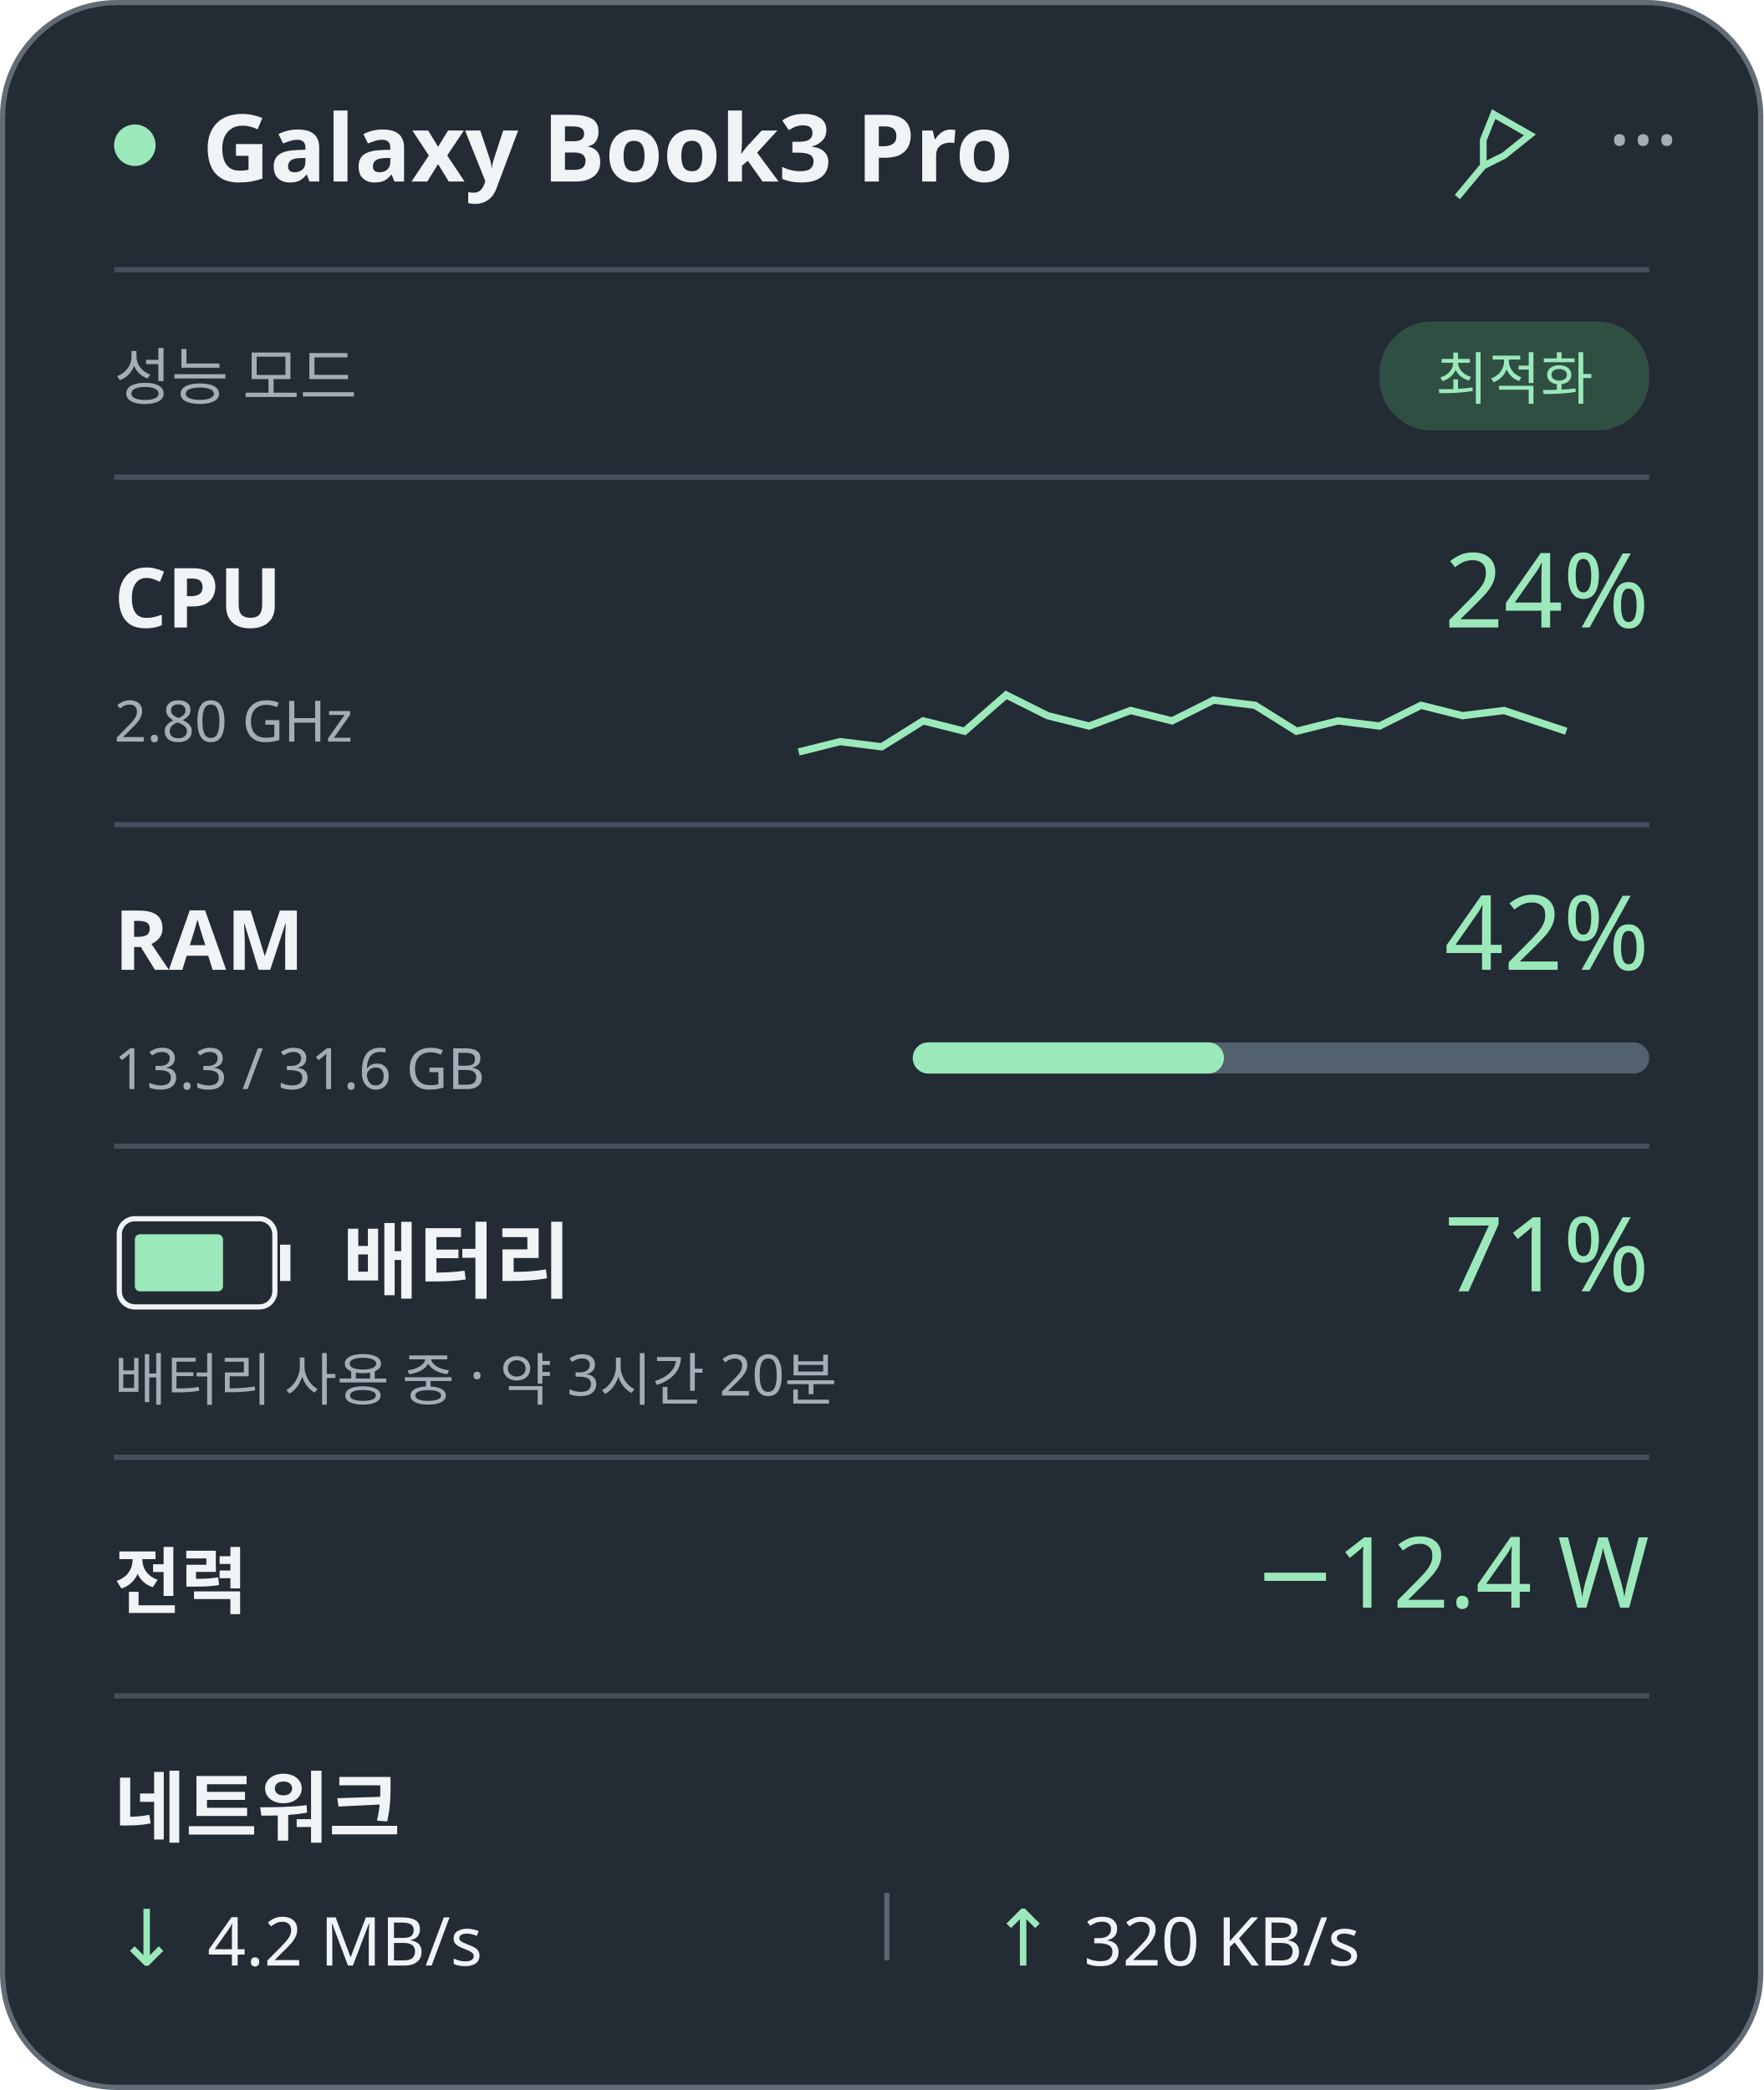
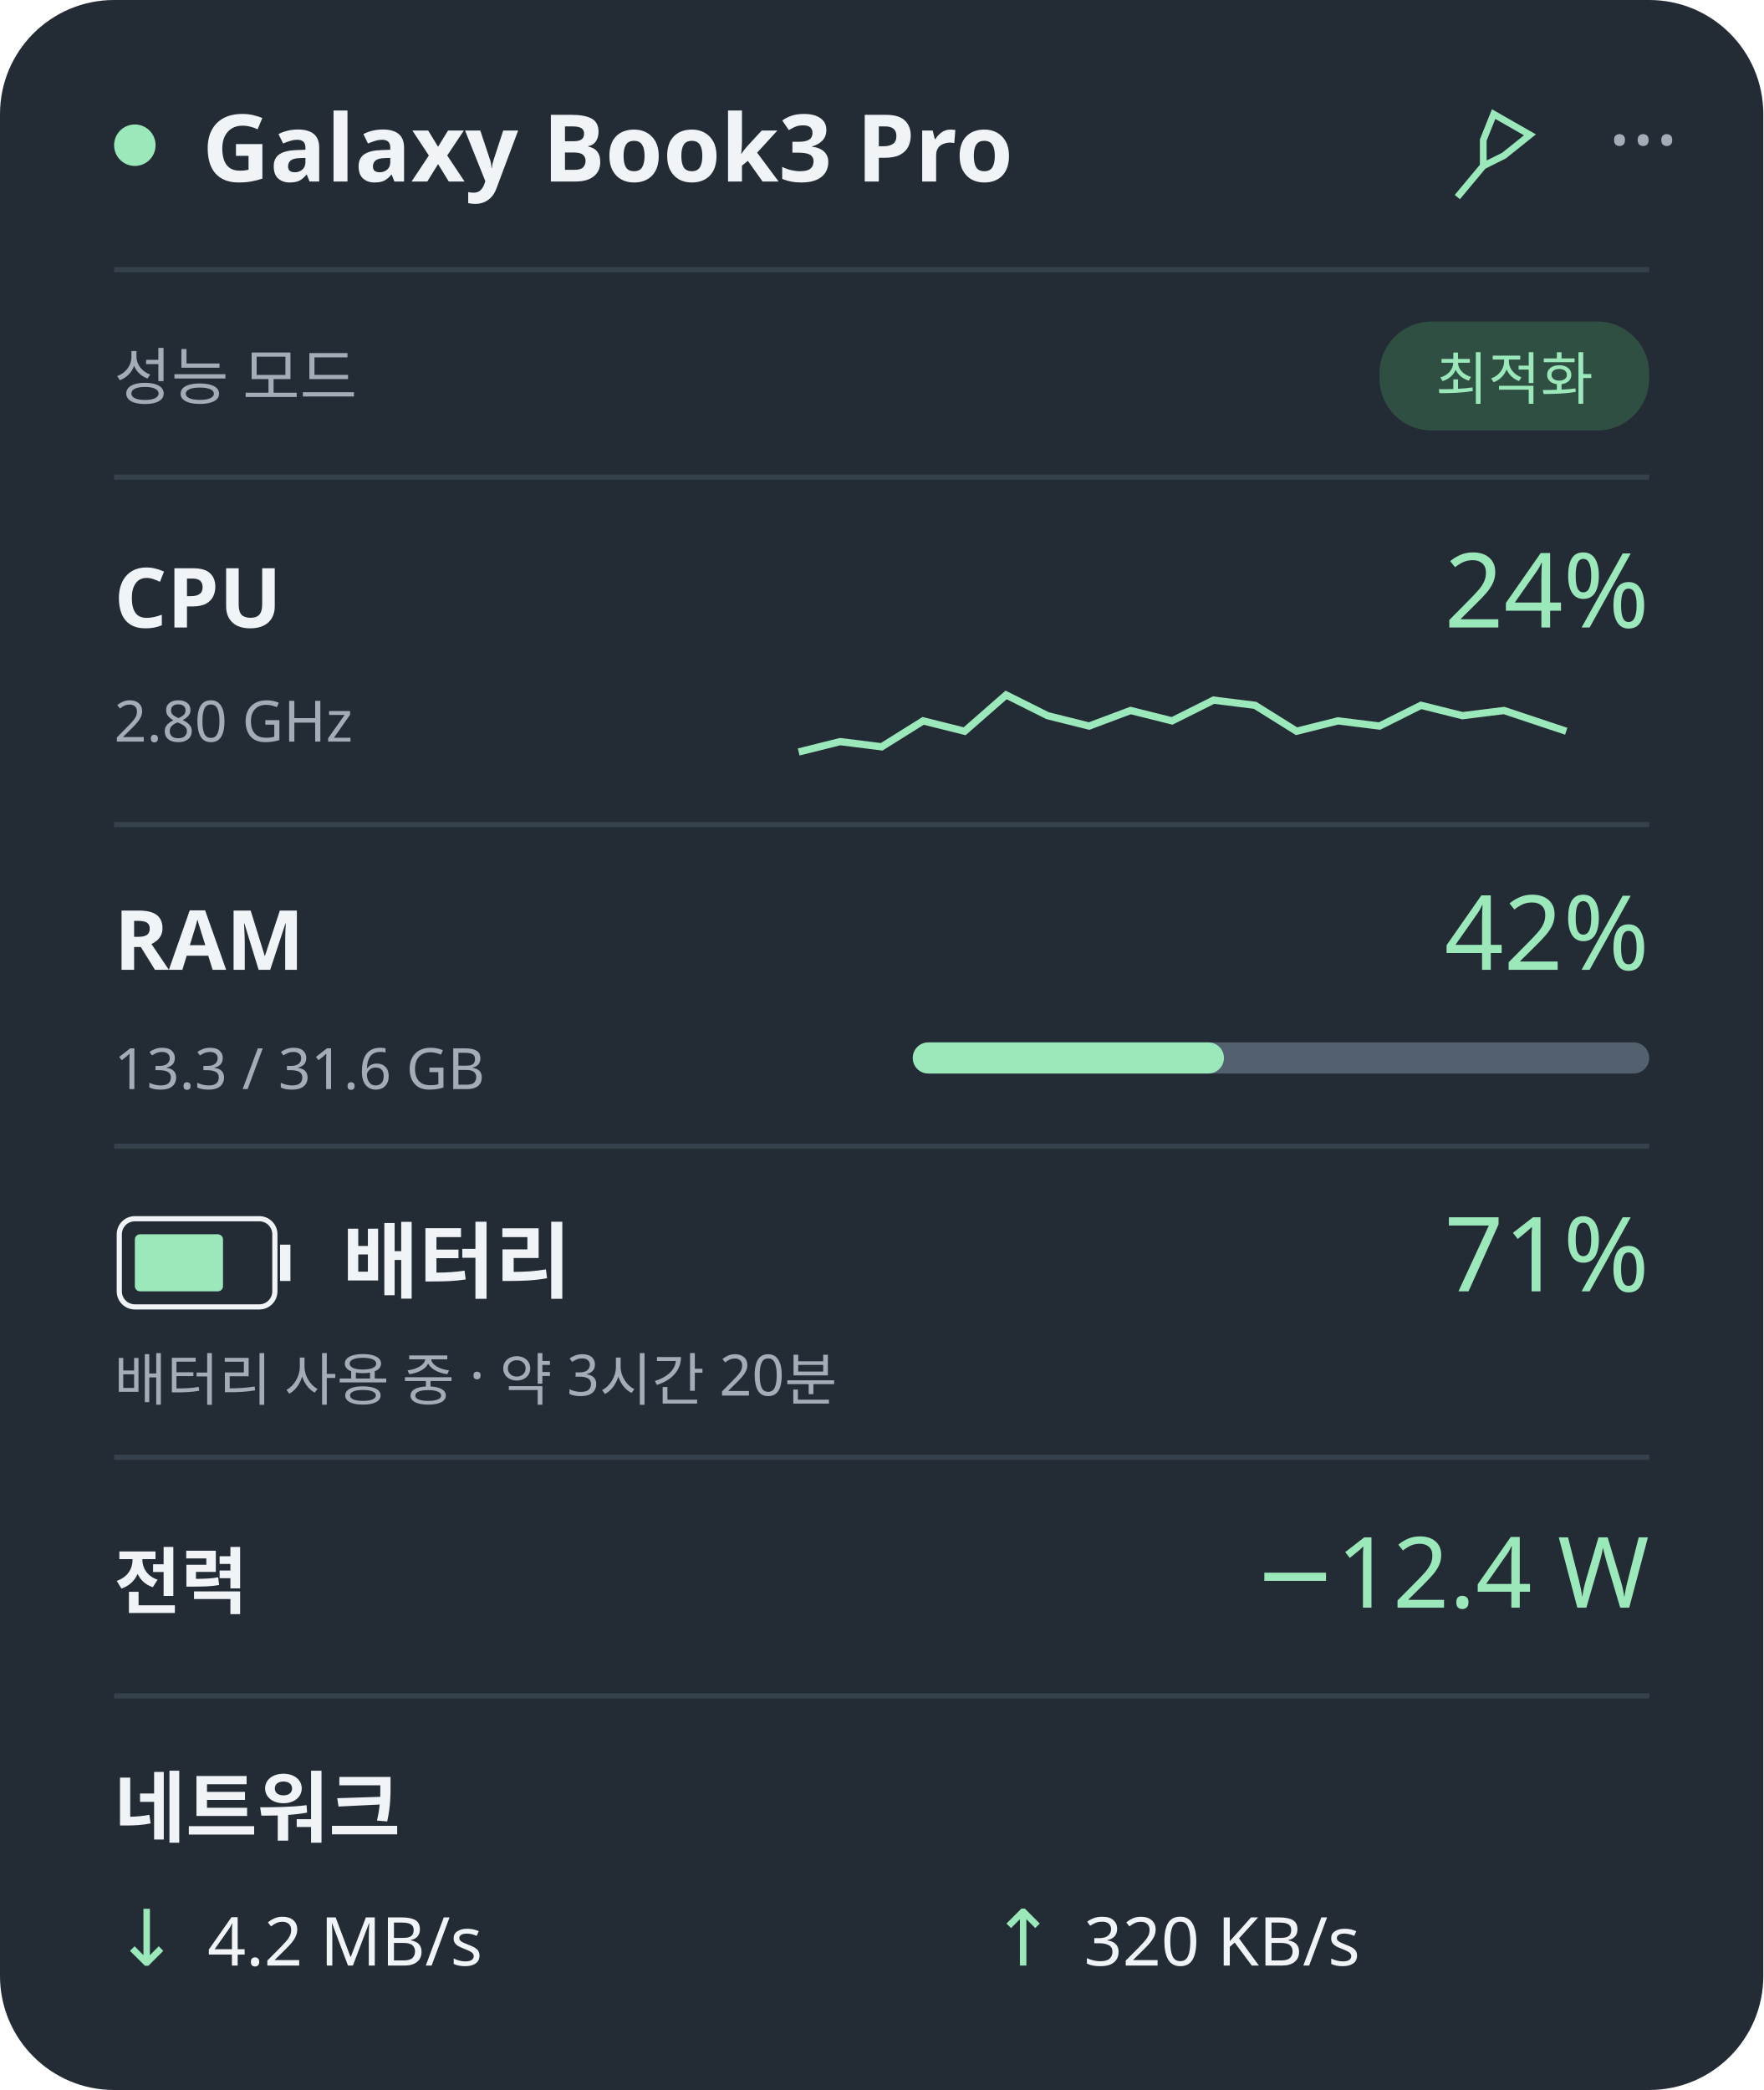
<svg xmlns="http://www.w3.org/2000/svg" width="340" height="403" viewBox="0 0 340 403" role="img" aria-label="Galaxy Book3 Pro widget with illustrative values">
-   <rect x=".5" y=".5" width="339" height="402" rx="22" fill="#232b34" stroke="#626c77" />
+   <rect width="340" height="403" rx="22" fill="#232b34" />
  <g font-family="Segoe UI,Malgun Gothic,sans-serif" fill="#f1f4f7">
    <circle cx="26" cy="28" r="4" fill="#9be9bb" />
    <text x="39" y="35" font-size="18" font-weight="600">Galaxy Book3 Pro</text>
    <path d="m288 22 7 4-5 4-4 2v-5z m-2 10-5 6" fill="none" stroke="#9be9bb" stroke-width="1.3" />
    <text x="310" y="33" font-size="17" fill="#a3adb8">···</text>
-     <g stroke="#45505c">
+     <g stroke="#35414c">
      <path d="M22 52H318M22 92H318M22 159H318M22 221H318M22 281H318M22 327H318" />
    </g>
    <text x="22" y="77" font-size="12" fill="#a3adb8">성능 모드</text>
    <rect x="266" y="62" width="52" height="21" rx="10" fill="#304f43" />
    <text x="292" y="77" text-anchor="middle" font-size="11" fill="#9be9bb">최적화</text>
    <text x="22" y="121" font-size="16" font-weight="600">CPU</text>
    <text x="318" y="121" text-anchor="end" font-size="20" fill="#9be9bb">24%</text>
    <text x="22" y="143" font-size="11" fill="#a3adb8">2.80 GHz</text>
    <path d="M154 145l8-2 8 1 8-5 8 2 8-7 8 4 8 2 8-3 8 2 8-4 8 1 8 5 8-2 8 1 8-4 8 2 8-1 12 4" fill="none" stroke="#9be9bb" stroke-width="1.4" />
    <text x="22" y="187" font-size="16" font-weight="600">RAM</text>
    <text x="318" y="187" text-anchor="end" font-size="20" fill="#9be9bb">42%</text>
    <text x="22" y="210" font-size="11" fill="#a3adb8">13.3 / 31.6 GB</text>
    <rect x="176" y="201" width="142" height="6" rx="3" fill="#53606e" />
    <rect x="176" y="201" width="60" height="6" rx="3" fill="#9be9bb" />
    <rect x="23" y="235" width="30" height="17" rx="3" fill="none" stroke="#f1f4f7" />
    <path d="M55 240v7" stroke="#f1f4f7" stroke-width="2" />
    <rect x="26" y="238" width="17" height="11" rx="1" fill="#9be9bb" />
    <text x="66" y="249" font-size="16" font-weight="600">배터리</text>
    <text x="318" y="249" text-anchor="end" font-size="20" fill="#9be9bb">71%</text>
    <text x="22" y="270" font-size="11" fill="#a3adb8">배터리 사용 중 · 약 3시간 20분</text>
    <text x="22" y="310" font-size="14" font-weight="600">전력</text>
    <text x="318" y="310" text-anchor="end" font-size="19" fill="#9be9bb">−12.4 W</text>
    <text x="22" y="354" font-size="15" font-weight="600">네트워크</text>
    <text x="22" y="379" font-size="15" fill="#9be9bb">↓</text>
    <text x="40" y="379" font-size="13">4.2 MB/s</text>
-     <path d="M171 365v13" stroke="#596674" />
    <text x="191" y="379" font-size="15" fill="#9be9bb">↑</text>
    <text x="209" y="379" font-size="13">320 KB/s</text>
  </g>
</svg>
